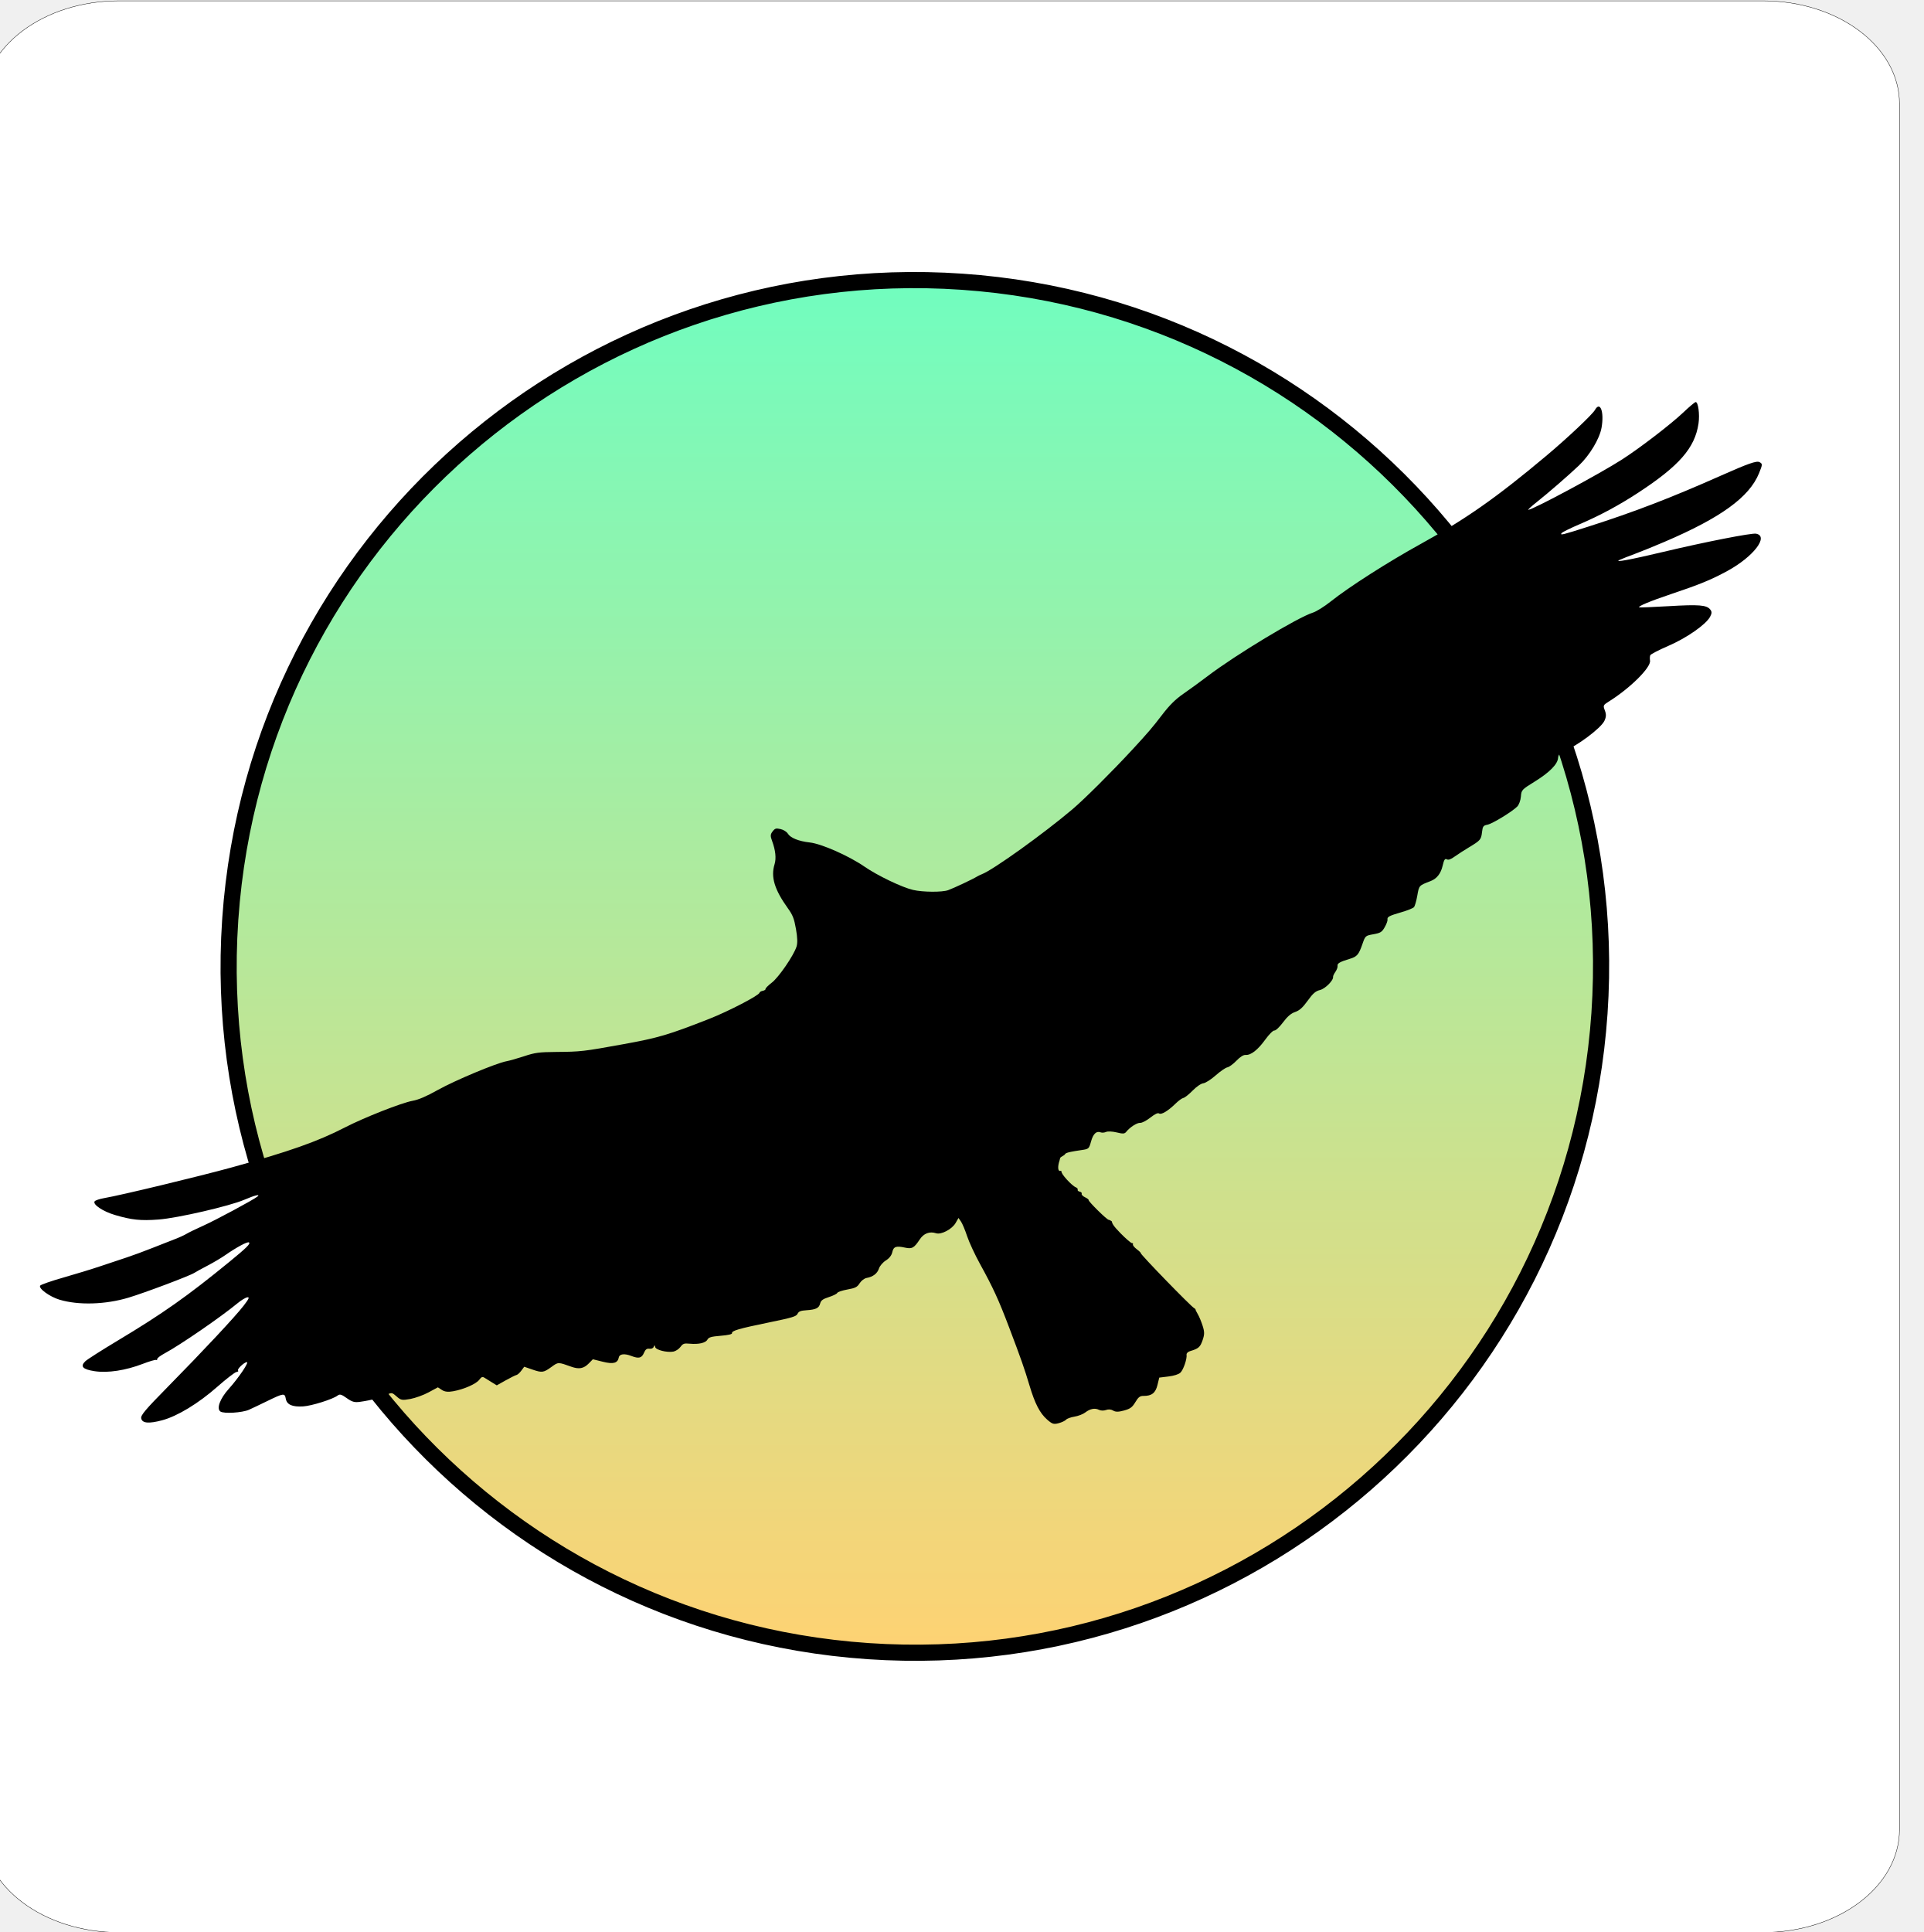
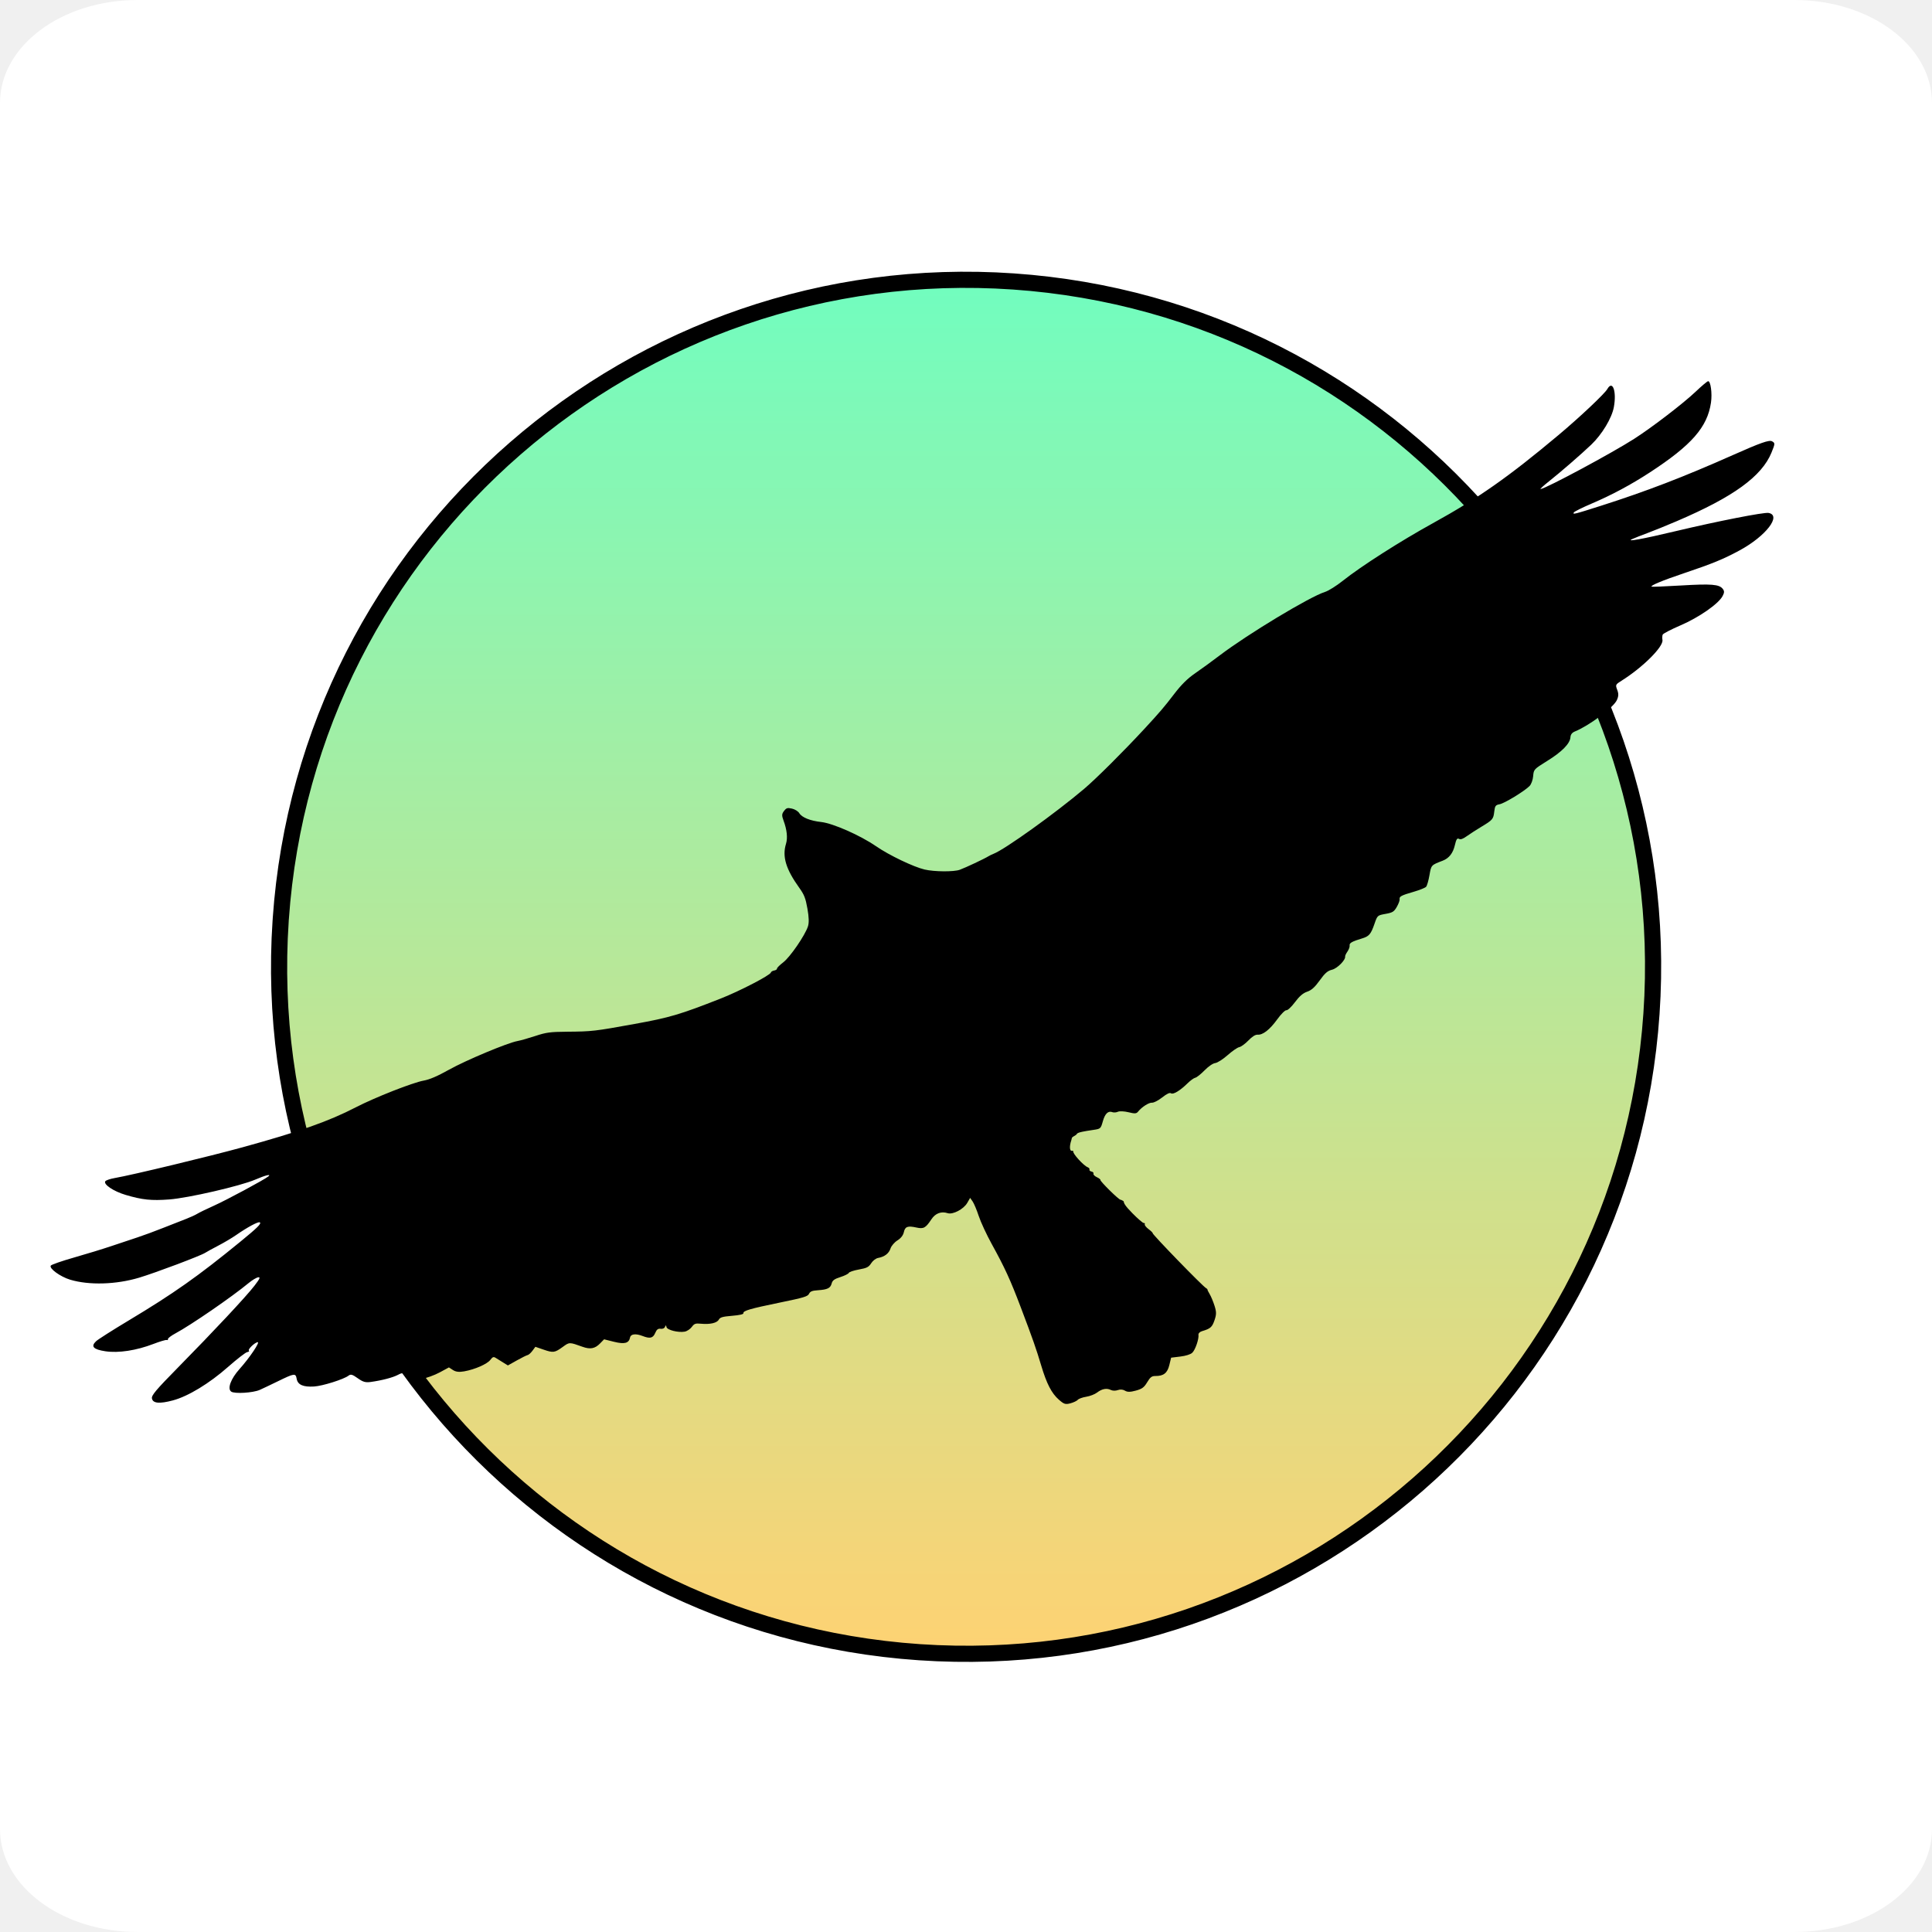
- <svg xmlns="http://www.w3.org/2000/svg" xmlns:xlink="http://www.w3.org/1999/xlink" width="1191.138" zoomAndPan="magnify" viewBox="0 0 884.659 899.573" height="1196.353" preserveAspectRatio="xMidYMid" version="1.2" id="svg287" xml:space="preserve">
+ <svg xmlns="http://www.w3.org/2000/svg" xmlns:xlink="http://www.w3.org/1999/xlink" width="1200" zoomAndPan="magnify" viewBox="0 0 1200 1200" height="1200" preserveAspectRatio="xMidYMid" version="1.2" id="svg287" xml:space="preserve">
  <defs id="defs259">
-     <linearGradient xlink:href="#linearGradient289" id="linearGradient290" x1="465.614" y1="134.989" x2="465.614" y2="788.232" gradientUnits="userSpaceOnUse" gradientTransform="matrix(4.318703,0,0,0.9751405,-26.91448,0.2881701)" />
+     <linearGradient xlink:href="#linearGradient289" id="linearGradient290" x1="465.614" y1="134.989" x2="465.614" y2="788.232" gradientUnits="userSpaceOnUse" gradientTransform="matrix(5.780654,0,0,1.302491,-19.28956,-0.6429936)" />
    <linearGradient id="linearGradient289">
      <stop style="stop-color:#71fdbf;stop-opacity:1;" offset="0" id="stop289" />
      <stop style="stop-color:#fed273;stop-opacity:1;" offset="1" id="stop290" />
    </linearGradient>
-     <linearGradient xlink:href="#linearGradient289" id="linearGradient260" gradientUnits="userSpaceOnUse" gradientTransform="matrix(0.9830893,0,0,0.9760122,-38.89277,-0.1138385)" x1="465.614" y1="134.989" x2="465.614" y2="788.232" />
-     <linearGradient xlink:href="#linearGradient289" id="linearGradient4" gradientUnits="userSpaceOnUse" gradientTransform="matrix(0.9706158,0,0,0.9760186,-10.69895,-0.1168316)" x1="465.614" y1="134.989" x2="465.614" y2="788.232" />
+     <linearGradient xlink:href="#linearGradient289" id="linearGradient260" gradientUnits="userSpaceOnUse" gradientTransform="matrix(1.306771,0,0,1.306384,-10.32922,-2.535096)" x1="465.614" y1="134.989" x2="465.614" y2="788.232" />
+     <linearGradient xlink:href="#linearGradient289" id="linearGradient4" gradientUnits="userSpaceOnUse" gradientTransform="matrix(1.300842,0,0,1.302481,-4.340758,-0.6429893)" x1="465.614" y1="134.989" x2="465.614" y2="788.232" />
  </defs>
-   <g id="editable-text" transform="matrix(3.623262,0,0,3.623262,-2638.923,-440.255)">
-     <text xml:space="preserve" style="font-style:normal;font-variant:normal;font-weight:bold;font-stretch:normal;font-size:81.516px;line-height:17.605px;font-family:Poppins;-inkscape-font-specification:'Poppins, Bold';font-variant-ligatures:normal;font-variant-caps:normal;font-variant-numeric:normal;font-variant-east-asian:normal;text-align:start;letter-spacing:-1.546px;writing-mode:lr-tb;direction:ltr;text-anchor:start;opacity:1;vector-effect:none;fill:#000000;fill-opacity:1;stroke:none;stroke-width:6.602;stroke-linecap:round;stroke-linejoin:miter;stroke-miterlimit:4;stroke-dasharray:none;stroke-dashoffset:0;stroke-opacity:1;-inkscape-stroke:none" x="1002.473" y="230.456" id="text11" transform="translate(-24.59364)">
-       <tspan id="tspan11" style="font-style:normal;font-variant:normal;font-weight:bold;font-stretch:normal;font-size:81.516px;font-family:Poppins;-inkscape-font-specification:'Poppins, Bold';font-variant-ligatures:normal;font-variant-caps:normal;font-variant-numeric:normal;font-variant-east-asian:normal;letter-spacing:-1.546px;fill:#000000;fill-opacity:1;stroke:none;stroke-width:6.602" x="1002.473" y="230.456">Pandion</tspan>
-     </text>
-     <text xml:space="preserve" style="font-style:normal;font-variant:normal;font-weight:bold;font-stretch:normal;font-size:81.516px;line-height:17.605px;font-family:Poppins;-inkscape-font-specification:'Poppins, Bold';font-variant-ligatures:normal;font-variant-caps:normal;font-variant-numeric:normal;font-variant-east-asian:normal;text-align:start;letter-spacing:-1.725px;writing-mode:lr-tb;direction:ltr;text-anchor:start;opacity:1;vector-effect:none;fill:#000000;fill-opacity:1;stroke:none;stroke-width:6.602;stroke-linecap:round;stroke-linejoin:miter;stroke-miterlimit:4;stroke-dasharray:none;stroke-dashoffset:0;stroke-opacity:1;-inkscape-stroke:none" x="1002.52" y="304.66" id="text12" transform="translate(-24.59364)">
-       <tspan id="tspan12" style="font-style:normal;font-variant:normal;font-weight:bold;font-stretch:normal;font-size:81.516px;font-family:Poppins;-inkscape-font-specification:'Poppins, Bold';font-variant-ligatures:normal;font-variant-caps:normal;font-variant-numeric:normal;font-variant-east-asian:normal;letter-spacing:-1.725px;fill:#000000;fill-opacity:1;stroke:none;stroke-width:6.602" x="1002.52" y="304.66">Labs</tspan>
-     </text>
-   </g>
-   <path id="white-background-small" style="display:inline;opacity:1;fill:#ffffff;stroke:#000000;stroke-width:0.172;stop-color:#000000;stop-opacity:1" d="M 50.008,0.388 H 815.386 c 35.276,0 63.676,21.402 63.676,47.987 V 851.802 c 0,26.585 -28.399,47.987 -63.676,47.987 H 50.008 c -35.276,0 -63.676,-21.402 -63.676,-47.987 V 48.375 c 0,-26.585 28.399,-47.987 63.676,-47.987 z" />
-   <path id="background-logo-circle" style="display:inline;fill:url(#linearGradient260);stroke-width:0.735" d="M 739.946,450.423 A 321.098,318.787 0 0 1 418.847,769.21 321.098,318.787 0 0 1 97.749,450.423 321.098,318.787 0 0 1 418.847,131.637 321.098,318.787 0 0 1 739.946,450.423 Z" />
-   <path style="fill:#000000;stroke-width:0.742" d="m 813.639,220.385 c -4.527,11.102 -17.716,20.661 -44.048,31.924 -4.851,2.075 -11.047,4.591 -13.769,5.591 -2.722,1 -5.888,2.25 -7.037,2.777 -3.103,1.425 4.799,-0.022 20.43,-3.742 19.289,-4.59 40.935,-8.834 43.044,-8.44 6.183,1.157 -1.226,10.768 -13.4,17.383 -7.484,4.066 -12.738,6.223 -26.104,10.716 -9.79,3.291 -15.618,5.711 -14.92,6.196 0.195,0.136 6.373,-0.11 13.728,-0.545 14.153,-0.838 17.702,-0.553 19.371,1.555 0.809,1.022 0.794,1.752 -0.067,3.372 -1.929,3.629 -10.933,9.899 -19.541,13.607 -4.357,1.877 -8.098,3.818 -8.314,4.314 -0.215,0.496 -0.268,1.613 -0.118,2.483 0.541,3.13 -9.21,12.828 -19.136,19.033 -2.71,1.694 -2.786,1.861 -1.899,4.192 0.701,1.843 0.65,3.008 -0.213,4.838 -1.634,3.464 -12.799,11.777 -19.51,14.525 -1.286,0.527 -1.963,1.417 -2.049,2.697 -0.2,2.941 -3.929,6.736 -10.813,11.003 -6.148,3.81 -6.271,3.944 -6.518,7.052 -0.138,1.742 -0.898,3.818 -1.688,4.614 -2.421,2.437 -11.691,8.075 -13.942,8.481 -1.836,0.331 -2.171,0.789 -2.464,3.368 -0.403,3.552 -0.722,3.929 -5.998,7.098 -2.245,1.348 -5.271,3.301 -6.725,4.34 -1.908,1.363 -2.943,1.72 -3.716,1.283 -0.82,-0.464 -1.266,0.234 -1.898,2.969 -0.851,3.687 -2.724,6.073 -5.641,7.189 -5.394,2.063 -5.346,2.01 -6.159,6.704 -0.432,2.495 -1.134,4.936 -1.559,5.423 -0.425,0.487 -3.005,1.531 -5.733,2.321 -5.857,1.695 -6.82,2.205 -6.589,3.487 0.095,0.528 -0.496,2.124 -1.313,3.546 -1.305,2.272 -1.943,2.668 -5.253,3.265 -3.746,0.675 -3.775,0.701 -5.122,4.584 -1.706,4.92 -2.506,5.853 -5.89,6.865 -4.571,1.367 -5.887,2.119 -5.683,3.249 0.107,0.594 -0.344,1.856 -1.003,2.803 -0.658,0.947 -1.149,1.989 -1.09,2.316 0.287,1.593 -3.636,5.556 -6.092,6.153 -2.053,0.5 -3.289,1.572 -5.728,4.968 -2.288,3.186 -3.832,4.576 -5.842,5.257 -1.926,0.653 -3.6,2.09 -5.676,4.874 -1.62,2.172 -3.415,3.859 -3.989,3.75 -0.575,-0.109 -2.485,1.794 -4.245,4.229 -3.482,4.819 -6.71,7.337 -9.159,7.147 -1.01,-0.079 -2.521,0.874 -4.269,2.692 -1.488,1.547 -3.395,2.938 -4.238,3.091 -0.843,0.153 -3.287,1.835 -5.432,3.738 -2.145,1.903 -4.732,3.556 -5.75,3.673 -1.078,0.124 -3.159,1.549 -4.983,3.412 -1.722,1.759 -3.655,3.293 -4.294,3.408 -0.639,0.115 -2.255,1.279 -3.59,2.587 -3.552,3.478 -6.701,5.371 -7.736,4.651 -0.576,-0.4 -1.937,0.246 -4.095,1.944 -1.778,1.399 -3.888,2.492 -4.689,2.43 -1.469,-0.114 -4.773,1.997 -6.5,4.154 -0.781,0.975 -1.507,1.023 -4.45,0.295 -1.934,-0.479 -4.155,-0.583 -4.934,-0.231 -0.779,0.352 -1.911,0.445 -2.514,0.207 -1.982,-0.781 -3.483,0.625 -4.491,4.208 -0.978,3.477 -1.042,3.535 -4.484,4.035 -9.232,1.342 -6.839,1.643 -8.175,2.429 -2.265,1.333 -1.556,1.046 -2.006,2.364 -0.985,2.886 -0.854,5.41 0.541,4.875 0.077,-0.029 0.413,0.21 0.383,0.257 -0.56,0.873 4.787,6.71 6.692,7.44 0.597,0.229 0.965,0.72 0.818,1.092 -0.147,0.372 0.28,0.78 0.949,0.908 0.669,0.127 1.081,0.574 0.916,0.993 -0.165,0.419 0.538,1.149 1.563,1.622 1.025,0.473 1.778,1.066 1.674,1.317 -0.223,0.537 8.72,9.421 9.41,9.195 0.145,-0.047 1.368,0.615 1.354,0.669 0.188,1.012 0.634,2.058 4.085,5.571 2.548,2.594 4.952,4.659 5.342,4.589 0.39,-0.07 0.583,0.191 0.429,0.581 -0.154,0.39 0.653,1.411 1.792,2.268 1.139,0.857 1.984,1.685 1.878,1.838 -0.315,0.453 23.428,24.896 24.861,25.595 0.38,0.185 0.662,0.473 0.628,0.64 -0.034,0.167 0.436,1.133 1.046,2.147 0.61,1.014 1.617,3.428 2.238,5.366 0.935,2.919 0.932,4.092 -0.021,6.838 -1.105,3.185 -1.879,3.854 -5.814,5.027 -1.003,0.299 -1.717,1.016 -1.627,1.634 0.287,1.954 -1.496,7.134 -2.895,8.412 -0.845,0.771 -2.962,1.437 -5.589,1.758 l -4.23,0.517 -0.841,3.459 c -0.901,3.709 -2.696,5.109 -6.498,5.068 -1.645,-0.017 -2.387,0.549 -3.797,2.901 -1.454,2.425 -2.355,3.089 -5.286,3.895 -2.596,0.714 -3.937,0.72 -5.057,0.022 -0.918,-0.572 -2.235,-0.677 -3.31,-0.263 -0.982,0.378 -2.44,0.354 -3.239,-0.053 -1.915,-0.975 -4.152,-0.555 -6.442,1.21 -1.024,0.789 -3.278,1.661 -5.01,1.937 -1.731,0.276 -3.499,0.915 -3.928,1.421 -0.429,0.506 -1.973,1.24 -3.43,1.632 -2.334,0.628 -2.976,0.425 -5.397,-1.702 -3.378,-2.968 -5.674,-7.414 -8.197,-15.868 -2.337,-7.83 -3.894,-12.268 -9.466,-26.972 -4.889,-12.901 -7.446,-18.478 -13.563,-29.58 -2.389,-4.336 -5.1,-10.178 -6.025,-12.983 -0.925,-2.805 -2.205,-5.855 -2.844,-6.778 l -1.163,-1.679 -1.347,2.344 c -1.673,2.912 -6.704,5.551 -9.103,4.774 -3.007,-0.974 -5.732,0.056 -7.583,2.864 -2.641,4.008 -3.613,4.549 -6.875,3.828 -4.141,-0.915 -5.359,-0.479 -5.926,2.126 -0.323,1.481 -1.388,2.851 -2.999,3.858 -1.374,0.859 -2.814,2.537 -3.201,3.729 -0.757,2.335 -2.767,3.877 -5.756,4.415 -1.064,0.192 -2.467,1.26 -3.239,2.467 -1.161,1.814 -2.009,2.245 -5.735,2.916 -2.405,0.433 -4.512,1.142 -4.683,1.575 -0.171,0.433 -1.928,1.306 -3.905,1.939 -2.787,0.893 -3.697,1.555 -4.052,2.948 -0.561,2.202 -1.945,2.89 -6.403,3.184 -2.71,0.179 -3.589,0.532 -4.139,1.66 -0.604,1.24 -2.406,1.783 -13.375,4.034 -14.001,2.873 -17.352,3.846 -17.148,4.977 0.09,0.502 -1.699,0.915 -5.279,1.219 -4.482,0.381 -5.547,0.692 -6.175,1.801 -0.877,1.551 -4.057,2.273 -8.281,1.881 -2.596,-0.241 -3.117,-0.055 -4.295,1.531 -0.737,0.993 -2.216,1.963 -3.286,2.156 -3.003,0.541 -8.207,-0.773 -8.465,-2.136 -0.18,-0.949 -0.32,-0.968 -0.676,-0.093 -0.277,0.68 -1.063,1.024 -2.046,0.896 -1.188,-0.154 -1.823,0.325 -2.481,1.873 -1.064,2.503 -2.409,2.839 -5.925,1.478 -3.165,-1.225 -5.498,-0.946 -5.811,0.693 -0.51,2.674 -2.544,3.228 -7.41,2.019 l -4.671,-1.161 -1.886,1.93 c -2.36,2.414 -4.552,2.83 -8.141,1.544 -6.182,-2.216 -6.073,-2.216 -9.203,0.06 -3.734,2.716 -4.413,2.81 -8.967,1.243 l -3.765,-1.295 -1.368,1.843 c -0.752,1.013 -1.756,1.913 -2.231,1.998 -0.474,0.085 -2.735,1.206 -5.024,2.49 l -4.162,2.334 -2.229,-1.372 c -1.226,-0.755 -2.773,-1.717 -3.439,-2.138 -1.003,-0.635 -1.43,-0.476 -2.504,0.934 -1.476,1.938 -7.14,4.424 -12.125,5.321 -2.414,0.435 -3.922,0.261 -5.259,-0.607 l -1.874,-1.217 -4.316,2.332 c -2.374,1.282 -6.209,2.672 -8.523,3.089 -3.843,0.692 -4.397,0.588 -6.4,-1.199 -2.046,-1.825 -2.349,-1.875 -4.522,-0.74 -2.419,1.264 -7.378,2.556 -12.611,3.285 -2.44,0.34 -3.638,-0.004 -6.066,-1.743 -2.456,-1.759 -3.257,-1.985 -4.259,-1.197 -2.147,1.687 -12.081,4.817 -16.05,5.057 -5.073,0.306 -7.582,-0.807 -8.082,-3.588 -0.485,-2.691 -0.99,-2.624 -8.762,1.167 -3.276,1.597 -7.055,3.393 -8.398,3.991 -3.115,1.385 -11.689,1.911 -13.27,0.813 -1.929,-1.34 -0.216,-5.989 3.892,-10.558 4.667,-5.191 9.715,-12.71 8.366,-12.461 -1.486,0.274 -4.743,3.488 -4.035,3.98 0.32,0.222 -0.041,0.516 -0.801,0.653 -0.76,0.137 -4.772,3.24 -8.915,6.896 -8.729,7.703 -18.57,13.675 -25.645,15.563 -6.283,1.677 -9.339,1.385 -9.756,-0.93 -0.256,-1.419 1.929,-4.009 12.112,-14.356 16.754,-17.023 31.765,-33.079 35.601,-38.078 2.496,-3.254 2.847,-4.065 1.678,-3.881 -0.813,0.127 -2.801,1.328 -4.419,2.668 -7.738,6.409 -26.85,19.552 -34.026,23.4 -1.985,1.064 -3.551,2.256 -3.48,2.649 0.071,0.393 -0.188,0.589 -0.575,0.437 -0.387,-0.152 -3.153,0.665 -6.146,1.816 -7.991,3.073 -16.317,4.346 -22.405,3.425 -5.618,-0.85 -6.897,-2.23 -4.324,-4.666 0.885,-0.838 7.579,-5.105 14.874,-9.482 21.253,-12.75 32.5,-20.678 52.25,-36.833 8,-6.544 9.871,-8.401 9.04,-8.978 -0.692,-0.48 -5.742,2.229 -11.085,5.946 -1.846,1.285 -5.528,3.465 -8.181,4.845 -2.653,1.38 -5.431,2.904 -6.174,3.386 -2.122,1.378 -23.193,9.307 -30.706,11.555 -10.719,3.207 -23.244,3.575 -32.047,0.94 -4.585,-1.372 -9.938,-5.261 -9.033,-6.562 0.327,-0.47 5.216,-2.169 10.864,-3.775 5.649,-1.606 13.47,-4.003 17.382,-5.327 3.911,-1.324 9.354,-3.139 12.095,-4.034 2.741,-0.895 8.147,-2.889 12.015,-4.433 3.868,-1.543 8.615,-3.408 10.551,-4.143 1.935,-0.735 4.285,-1.812 5.222,-2.392 0.937,-0.58 4.371,-2.25 7.632,-3.71 5.909,-2.646 23.556,-12.127 25.427,-13.661 1.567,-1.285 -1.278,-0.589 -6.136,1.5 -6.851,2.946 -31.118,8.54 -39.914,9.2 -8.374,0.628 -12.517,0.198 -20.323,-2.11 -5.612,-1.659 -10.457,-4.916 -9.456,-6.356 0.32,-0.46 2.337,-1.139 4.482,-1.509 7.796,-1.343 44.067,-10.075 59.478,-14.319 26.454,-7.285 39.977,-12.06 52.542,-18.553 8.897,-4.597 26.443,-11.507 31.56,-12.429 2.801,-0.504 6.422,-2.059 11.794,-5.065 7.891,-4.415 27.243,-12.513 31.912,-13.353 1.415,-0.255 5.15,-1.316 8.3,-2.359 4.998,-1.654 6.878,-1.905 14.759,-1.97 11.608,-0.097 12.701,-0.222 31.383,-3.611 16.378,-2.971 20.992,-4.333 40.078,-11.829 8.846,-3.474 23.077,-10.862 23.321,-12.107 0.072,-0.367 0.761,-0.782 1.53,-0.92 0.77,-0.139 1.349,-0.529 1.288,-0.867 -0.061,-0.338 1.26,-1.664 2.936,-2.946 3.179,-2.432 10.093,-12.491 11.474,-16.692 0.548,-1.666 0.474,-4.272 -0.234,-8.274 -0.861,-4.866 -1.49,-6.476 -3.763,-9.643 -6.264,-8.727 -8.035,-14.591 -6.2,-20.54 0.838,-2.716 0.432,-6.527 -1.145,-10.768 -0.877,-2.359 -0.842,-3.101 0.215,-4.471 1.116,-1.446 1.557,-1.579 3.707,-1.111 1.342,0.292 2.871,1.248 3.398,2.124 1.194,1.985 5.078,3.552 10.188,4.111 5.469,0.598 18.204,6.22 25.513,11.263 6.053,4.176 17.454,9.644 22.602,10.839 4.556,1.058 13.562,1.123 16.335,0.118 2.637,-0.955 11.45,-5.102 13.344,-6.279 0.559,-0.348 1.628,-0.868 2.376,-1.156 5.266,-2.03 28.699,-18.831 42.191,-30.249 5.485,-4.642 18.38,-17.481 27.958,-27.838 7.083,-7.659 9.395,-10.362 13.734,-16.058 3.425,-4.495 6.319,-7.368 9.911,-9.836 2.791,-1.918 7.908,-5.642 11.372,-8.276 13.016,-9.898 41.944,-27.342 49.001,-29.549 1.622,-0.507 5.366,-2.849 8.319,-5.204 8.424,-6.718 26.732,-18.419 41.871,-26.761 21.057,-11.604 35.158,-21.497 58.353,-40.938 9.92,-8.315 21.558,-19.277 22.804,-21.481 2.449,-4.329 4.382,1.009 3.039,8.391 -0.929,5.104 -5.515,12.727 -10.53,17.5 -4.824,4.592 -14.327,12.833 -19.729,17.109 -2.54,2.011 -4.255,3.599 -3.812,3.53 2.818,-0.438 33.237,-16.777 43.572,-23.405 8.313,-5.331 22.87,-16.501 28.583,-21.933 2.712,-2.579 5.288,-4.753 5.725,-4.832 1.202,-0.216 2.005,5.653 1.366,9.98 -1.684,11.399 -9.006,19.764 -28.343,32.384 -8.801,5.743 -17.681,10.509 -26.992,14.487 -4.322,1.846 -8.114,3.72 -8.428,4.163 -0.799,1.129 0.176,0.89 12.693,-3.108 21.097,-6.738 38.377,-13.382 61.233,-23.543 12.939,-5.752 16.917,-7.148 18.255,-6.406 1.441,0.801 1.428,1.082 -0.253,5.203 z" id="pandion-bird" />
-   <path id="circle261-2" style="display:inline;fill:none;stroke:#000000;stroke-width:7.519;stroke-linecap:round" d="M 101.752,427.762 A 319.558,319.558 0 0 1 442.579,131.181 319.558,319.558 0 0 1 739.347,471.846 319.558,319.558 0 0 1 398.845,768.8 319.558,319.558 0 0 1 101.704,428.462" />
+   <path id="white-background-small" style="display:inline;opacity:1;fill:#ffffff;stroke:none;stroke-width:0.23;stop-color:#000000;stop-opacity:1" d="M 85.592,0 H 1114.408 C 1161.826,0 1200,28.555 1200,64.025 V 1135.975 c 0,35.47 -38.174,64.025 -85.592,64.025 H 85.592 C 38.174,1200 0,1171.445 0,1135.975 V 64.025 C 0,28.555 38.174,0 85.592,0 Z" />
+   <path id="background-logo-circle" style="display:inline;fill:url(#linearGradient260);stroke-width:0.98" d="M 1024.942,600.505 A 426.82,426.693 0 0 1 598.122,1027.198 426.82,426.693 0 0 1 171.302,600.505 426.82,426.693 0 0 1 598.122,173.812 426.82,426.693 0 0 1 1024.942,600.505 Z" />
+   <path style="fill:#000000;stroke-width:0.99" d="m 1100.337,281.052 c -6.045,14.824 -23.655,27.588 -58.816,42.627 -6.478,2.771 -14.751,6.13 -18.386,7.466 -3.634,1.335 -7.862,3.004 -9.396,3.709 -4.143,1.903 6.408,-0.03 27.28,-4.996 25.756,-6.129 54.66,-11.796 57.475,-11.269 8.255,1.545 -1.638,14.379 -17.893,23.211 -9.992,5.429 -17.009,8.31 -34.855,14.309 -13.073,4.395 -20.854,7.626 -19.922,8.273 0.261,0.181 8.509,-0.147 18.33,-0.728 18.898,-1.119 23.637,-0.738 25.866,2.077 1.08,1.364 1.061,2.34 -0.089,4.503 -2.576,4.846 -14.598,13.218 -26.093,18.169 -5.818,2.506 -10.814,5.099 -11.101,5.761 -0.287,0.662 -0.358,2.154 -0.158,3.316 0.722,4.18 -12.297,17.129 -25.551,25.414 -3.619,2.262 -3.72,2.485 -2.535,5.597 0.936,2.461 0.868,4.017 -0.284,6.46 -2.182,4.626 -17.091,15.725 -26.051,19.394 -1.717,0.703 -2.621,1.892 -2.737,3.602 -0.267,3.928 -5.246,8.994 -14.439,14.692 -8.209,5.088 -8.374,5.267 -8.703,9.416 -0.184,2.326 -1.199,5.098 -2.254,6.161 -3.232,3.254 -15.61,10.783 -18.617,11.324 -2.452,0.442 -2.899,1.053 -3.29,4.497 -0.538,4.743 -0.964,5.246 -8.009,9.478 -2.997,1.8 -7.038,4.408 -8.98,5.795 -2.548,1.82 -3.93,2.297 -4.963,1.714 -1.095,-0.619 -1.69,0.312 -2.534,3.965 -1.137,4.923 -3.637,8.11 -7.532,9.599 -7.202,2.754 -7.138,2.684 -8.224,8.952 -0.577,3.332 -1.514,6.59 -2.082,7.241 -0.568,0.65 -4.013,2.045 -7.656,3.099 -7.821,2.263 -9.107,2.944 -8.799,4.656 0.127,0.705 -0.662,2.836 -1.753,4.735 -1.743,3.034 -2.594,3.563 -7.015,4.36 -5.002,0.902 -5.041,0.936 -6.839,6.121 -2.278,6.57 -3.346,7.816 -7.864,9.167 -6.103,1.826 -7.86,2.83 -7.589,4.338 0.143,0.794 -0.46,2.478 -1.339,3.743 -0.879,1.265 -1.534,2.656 -1.456,3.092 0.383,2.127 -4.855,7.418 -8.134,8.216 -2.741,0.667 -4.392,2.099 -7.649,6.634 -3.055,4.255 -5.117,6.11 -7.801,7.019 -2.572,0.872 -4.807,2.791 -7.58,6.509 -2.163,2.9 -4.56,5.153 -5.327,5.007 -0.767,-0.146 -3.318,2.395 -5.668,5.647 -4.65,6.434 -8.96,9.797 -12.229,9.543 -1.349,-0.105 -3.366,1.167 -5.701,3.594 -1.987,2.066 -4.534,3.924 -5.659,4.128 -1.126,0.204 -4.39,2.45 -7.253,4.991 -2.864,2.541 -6.319,4.748 -7.678,4.904 -1.439,0.165 -4.218,2.068 -6.653,4.556 -2.3,2.349 -4.88,4.397 -5.733,4.551 -0.853,0.154 -3.011,1.708 -4.794,3.454 -4.743,4.644 -8.947,7.172 -10.33,6.211 -0.769,-0.534 -2.586,0.328 -5.468,2.596 -2.374,1.868 -5.191,3.328 -6.261,3.245 -1.961,-0.152 -6.373,2.667 -8.68,5.546 -1.043,1.302 -2.012,1.366 -5.943,0.393 -2.583,-0.639 -5.548,-0.778 -6.588,-0.308 -1.041,0.47 -2.552,0.594 -3.357,0.277 -2.647,-1.043 -4.651,0.834 -5.997,5.619 -1.306,4.643 -1.391,4.72 -5.987,5.388 -12.328,1.792 -9.132,2.194 -10.916,3.244 -3.024,1.78 -2.078,1.396 -2.678,3.156 -1.315,3.854 -1.14,7.223 0.723,6.51 0.102,-0.039 0.551,0.28 0.511,0.343 -0.748,1.165 6.392,8.959 8.936,9.935 0.797,0.306 1.288,0.962 1.092,1.459 -0.196,0.497 0.374,1.042 1.267,1.212 0.893,0.17 1.443,0.766 1.222,1.326 -0.22,0.559 0.719,1.534 2.087,2.166 1.369,0.632 2.375,1.423 2.236,1.758 -0.297,0.717 11.644,12.579 12.565,12.278 0.194,-0.063 1.826,0.821 1.809,0.893 0.25,1.352 0.847,2.748 5.455,7.439 3.403,3.464 6.613,6.221 7.134,6.128 0.521,-0.094 0.779,0.256 0.573,0.776 -0.205,0.521 0.872,1.883 2.393,3.028 1.522,1.145 2.65,2.249 2.507,2.454 -0.42,0.604 31.282,33.243 33.196,34.176 0.507,0.247 0.884,0.632 0.838,0.855 -0.046,0.223 0.583,1.513 1.397,2.866 0.814,1.353 2.159,4.578 2.988,7.165 1.249,3.897 1.244,5.464 -0.029,9.131 -1.476,4.252 -2.509,5.146 -7.763,6.712 -1.34,0.399 -2.293,1.357 -2.172,2.182 0.383,2.609 -1.997,9.526 -3.866,11.232 -1.128,1.03 -3.955,1.919 -7.463,2.348 l -5.648,0.69 -1.123,4.619 c -1.204,4.952 -3.6,6.821 -8.677,6.767 -2.197,-0.023 -3.188,0.734 -5.071,3.874 -1.941,3.238 -3.144,4.124 -7.058,5.201 -3.466,0.953 -5.257,0.961 -6.753,0.029 -1.225,-0.764 -2.984,-0.903 -4.42,-0.351 -1.312,0.504 -3.258,0.472 -4.325,-0.071 -2.557,-1.302 -5.544,-0.741 -8.601,1.616 -1.367,1.054 -4.378,2.218 -6.689,2.586 -2.312,0.369 -4.672,1.222 -5.245,1.897 -0.573,0.675 -2.634,1.656 -4.579,2.179 -3.117,0.838 -3.973,0.568 -7.206,-2.273 -4.51,-3.963 -7.576,-9.899 -10.945,-21.188 -3.12,-10.455 -5.2,-16.381 -12.64,-36.015 -6.528,-17.227 -9.942,-24.674 -18.11,-39.497 -3.19,-5.789 -6.81,-13.59 -8.044,-17.335 -1.235,-3.745 -2.944,-7.818 -3.798,-9.051 l -1.553,-2.241 -1.798,3.129 c -2.234,3.889 -8.952,7.412 -12.155,6.375 -4.015,-1.3 -7.654,0.074 -10.125,3.824 -3.527,5.352 -4.824,6.074 -9.18,5.111 -5.53,-1.222 -7.155,-0.639 -7.913,2.839 -0.431,1.977 -1.854,3.807 -4.005,5.152 -1.835,1.147 -3.758,3.387 -4.274,4.979 -1.01,3.118 -3.695,5.177 -7.686,5.896 -1.42,0.256 -3.294,1.682 -4.325,3.294 -1.551,2.423 -2.683,2.998 -7.658,3.894 -3.211,0.578 -6.024,1.524 -6.252,2.103 -0.228,0.578 -2.574,1.743 -5.214,2.589 -3.721,1.192 -4.937,2.076 -5.411,3.936 -0.749,2.94 -2.597,3.859 -8.55,4.252 -3.618,0.239 -4.792,0.71 -5.527,2.217 -0.807,1.656 -3.213,2.381 -17.859,5.387 -18.695,3.836 -23.169,5.135 -22.897,6.645 0.121,0.67 -2.269,1.222 -7.05,1.628 -5.984,0.508 -7.407,0.923 -8.245,2.405 -1.171,2.071 -5.417,3.035 -11.058,2.511 -3.467,-0.322 -4.163,-0.074 -5.735,2.044 -0.984,1.326 -2.959,2.621 -4.388,2.879 -4.009,0.722 -10.958,-1.032 -11.304,-2.853 -0.24,-1.267 -0.427,-1.293 -0.903,-0.124 -0.37,0.907 -1.419,1.367 -2.732,1.197 -1.587,-0.206 -2.435,0.434 -3.313,2.501 -1.421,3.343 -3.217,3.791 -7.912,1.974 -4.226,-1.635 -7.341,-1.264 -7.759,0.926 -0.681,3.57 -3.397,4.31 -9.894,2.696 l -6.237,-1.55 -2.518,2.576 c -3.151,3.224 -6.079,3.779 -10.871,2.062 -8.255,-2.958 -8.109,-2.959 -12.288,0.08 -4.986,3.626 -5.892,3.752 -11.973,1.66 l -5.027,-1.729 -1.827,2.46 c -1.005,1.353 -2.345,2.554 -2.978,2.668 -0.633,0.114 -3.652,1.61 -6.709,3.325 l -5.557,3.117 -2.977,-1.832 c -1.637,-1.008 -3.703,-2.292 -4.592,-2.854 -1.34,-0.848 -1.91,-0.635 -3.343,1.247 -1.971,2.588 -9.534,5.907 -16.19,7.105 -3.224,0.58 -5.237,0.348 -7.022,-0.811 l -2.502,-1.625 -5.763,3.113 c -3.17,1.712 -8.291,3.568 -11.381,4.125 -5.131,0.924 -5.871,0.785 -8.545,-1.601 -2.732,-2.437 -3.136,-2.504 -6.038,-0.987 -3.231,1.688 -9.851,3.413 -16.839,4.387 -3.259,0.454 -4.858,-0.005 -8.099,-2.327 -3.279,-2.349 -4.349,-2.65 -5.686,-1.599 -2.866,2.253 -16.132,6.432 -21.431,6.752 -6.774,0.409 -10.123,-1.078 -10.792,-4.791 -0.647,-3.593 -1.322,-3.503 -11.7,1.558 -4.374,2.133 -9.42,4.531 -11.214,5.329 -4.159,1.85 -15.609,2.552 -17.719,1.086 -2.576,-1.789 -0.288,-7.997 5.197,-14.098 6.232,-6.932 12.972,-16.972 11.171,-16.639 -1.984,0.366 -6.334,4.658 -5.387,5.315 0.427,0.296 -0.055,0.689 -1.07,0.871 -1.015,0.183 -6.372,4.326 -11.904,9.208 -11.656,10.286 -24.796,18.26 -34.243,20.781 -8.389,2.239 -12.47,1.85 -13.026,-1.241 -0.341,-1.895 2.576,-5.353 16.173,-19.169 22.372,-22.731 42.415,-44.169 47.537,-50.845 3.333,-4.344 3.801,-5.427 2.241,-5.182 -1.085,0.17 -3.74,1.773 -5.9,3.562 -10.332,8.557 -35.852,26.108 -45.434,31.245 -2.65,1.421 -4.741,3.013 -4.647,3.537 0.095,0.525 -0.251,0.787 -0.768,0.583 -0.517,-0.204 -4.21,0.887 -8.206,2.424 -10.67,4.104 -21.788,5.803 -29.917,4.574 -7.501,-1.135 -9.209,-2.978 -5.774,-6.231 1.182,-1.119 10.12,-6.817 19.861,-12.66 28.379,-17.025 43.396,-27.611 69.768,-49.182 10.683,-8.738 13.18,-11.218 12.071,-11.988 -0.923,-0.641 -7.667,2.976 -14.801,7.94 -2.465,1.715 -7.381,4.627 -10.924,6.47 -3.543,1.843 -7.252,3.878 -8.244,4.521 -2.833,1.84 -30.968,12.427 -41.001,15.429 -14.313,4.282 -31.037,4.773 -42.792,1.256 -6.122,-1.832 -13.27,-7.024 -12.062,-8.762 0.437,-0.628 6.965,-2.897 14.507,-5.041 7.542,-2.145 17.987,-5.346 23.209,-7.114 5.223,-1.768 12.49,-4.192 16.15,-5.386 3.66,-1.195 10.879,-3.858 16.043,-5.919 5.164,-2.061 11.504,-4.55 14.088,-5.532 2.584,-0.982 5.722,-2.42 6.973,-3.195 1.251,-0.775 5.836,-3.004 10.19,-4.954 7.89,-3.533 31.453,-16.193 33.953,-18.241 2.092,-1.715 -1.707,-0.786 -8.194,2.004 -9.148,3.934 -41.551,11.403 -53.296,12.285 -11.181,0.839 -16.714,0.265 -27.137,-2.817 -7.493,-2.216 -13.962,-6.564 -12.626,-8.487 0.427,-0.615 3.12,-1.521 5.984,-2.014 10.41,-1.793 58.842,-13.453 79.42,-19.119 35.323,-9.728 53.38,-16.104 70.157,-24.773 11.88,-6.139 35.309,-15.365 42.14,-16.596 3.741,-0.674 8.576,-2.75 15.749,-6.763 10.536,-5.895 36.377,-16.708 42.611,-17.83 1.889,-0.34 6.877,-1.757 11.083,-3.149 6.674,-2.209 9.184,-2.544 19.707,-2.631 15.5,-0.129 16.959,-0.297 41.904,-4.822 21.87,-3.967 28.031,-5.786 53.515,-15.795 11.812,-4.639 30.813,-14.504 31.139,-16.166 0.096,-0.491 1.016,-1.044 2.043,-1.229 1.028,-0.185 1.802,-0.706 1.72,-1.158 -0.081,-0.452 1.683,-2.222 3.92,-3.934 4.244,-3.247 13.477,-16.679 15.321,-22.289 0.731,-2.225 0.633,-5.705 -0.313,-11.048 -1.15,-6.498 -1.989,-8.648 -5.025,-12.877 -8.365,-11.653 -10.728,-19.483 -8.278,-27.426 1.119,-3.626 0.577,-8.716 -1.529,-14.379 -1.171,-3.149 -1.124,-4.141 0.287,-5.969 1.49,-1.931 2.08,-2.108 4.949,-1.483 1.792,0.39 3.833,1.667 4.537,2.837 1.595,2.651 6.78,4.743 13.604,5.489 7.302,0.799 24.307,8.306 34.066,15.039 8.082,5.576 23.306,12.877 30.179,14.473 6.083,1.412 18.108,1.5 21.812,0.158 3.521,-1.275 15.289,-6.813 17.818,-8.384 0.747,-0.464 2.174,-1.159 3.172,-1.544 7.031,-2.711 38.322,-25.145 56.337,-40.391 7.324,-6.198 24.542,-23.342 37.331,-37.171 9.458,-10.227 12.545,-13.836 18.338,-21.441 4.573,-6.003 8.437,-9.838 13.234,-13.134 3.727,-2.561 10.56,-7.533 15.185,-11.05 17.38,-13.216 56.007,-36.509 65.43,-39.456 2.166,-0.677 7.165,-3.804 11.108,-6.949 11.249,-8.97 35.694,-24.594 55.909,-35.734 28.117,-15.495 46.946,-28.704 77.917,-54.663 13.246,-11.102 28.786,-25.74 30.45,-28.683 3.27,-5.781 5.851,1.347 4.058,11.204 -1.24,6.816 -7.365,16.994 -14.06,23.367 -6.441,6.131 -19.131,17.135 -26.344,22.846 -3.391,2.685 -5.682,4.806 -5.09,4.714 3.763,-0.585 44.38,-22.402 58.18,-31.252 11.1,-7.118 30.538,-22.034 38.166,-29.287 3.621,-3.444 7.061,-6.347 7.644,-6.452 1.605,-0.289 2.678,7.549 1.824,13.326 -2.248,15.22 -12.025,26.39 -37.846,43.241 -11.751,7.669 -23.609,14.033 -36.042,19.344 -5.77,2.465 -10.835,4.967 -11.254,5.559 -1.067,1.507 0.235,1.189 16.949,-4.15 28.17,-8.997 51.243,-17.869 81.763,-31.437 17.277,-7.681 22.589,-9.545 24.375,-8.553 1.925,1.069 1.906,1.445 -0.337,6.947 z" id="pandion-bird" />
+   <path id="circle261-2" style="display:inline;fill:none;stroke:#000000;stroke-width:10.04;stroke-linecap:round" d="M 174.39,570.839 A 426.697,426.697 0 0 1 629.487,174.824 426.697,426.697 0 0 1 1025.752,629.703 426.697,426.697 0 0 1 571.09,1026.216 426.697,426.697 0 0 1 174.326,571.773" />
</svg>
